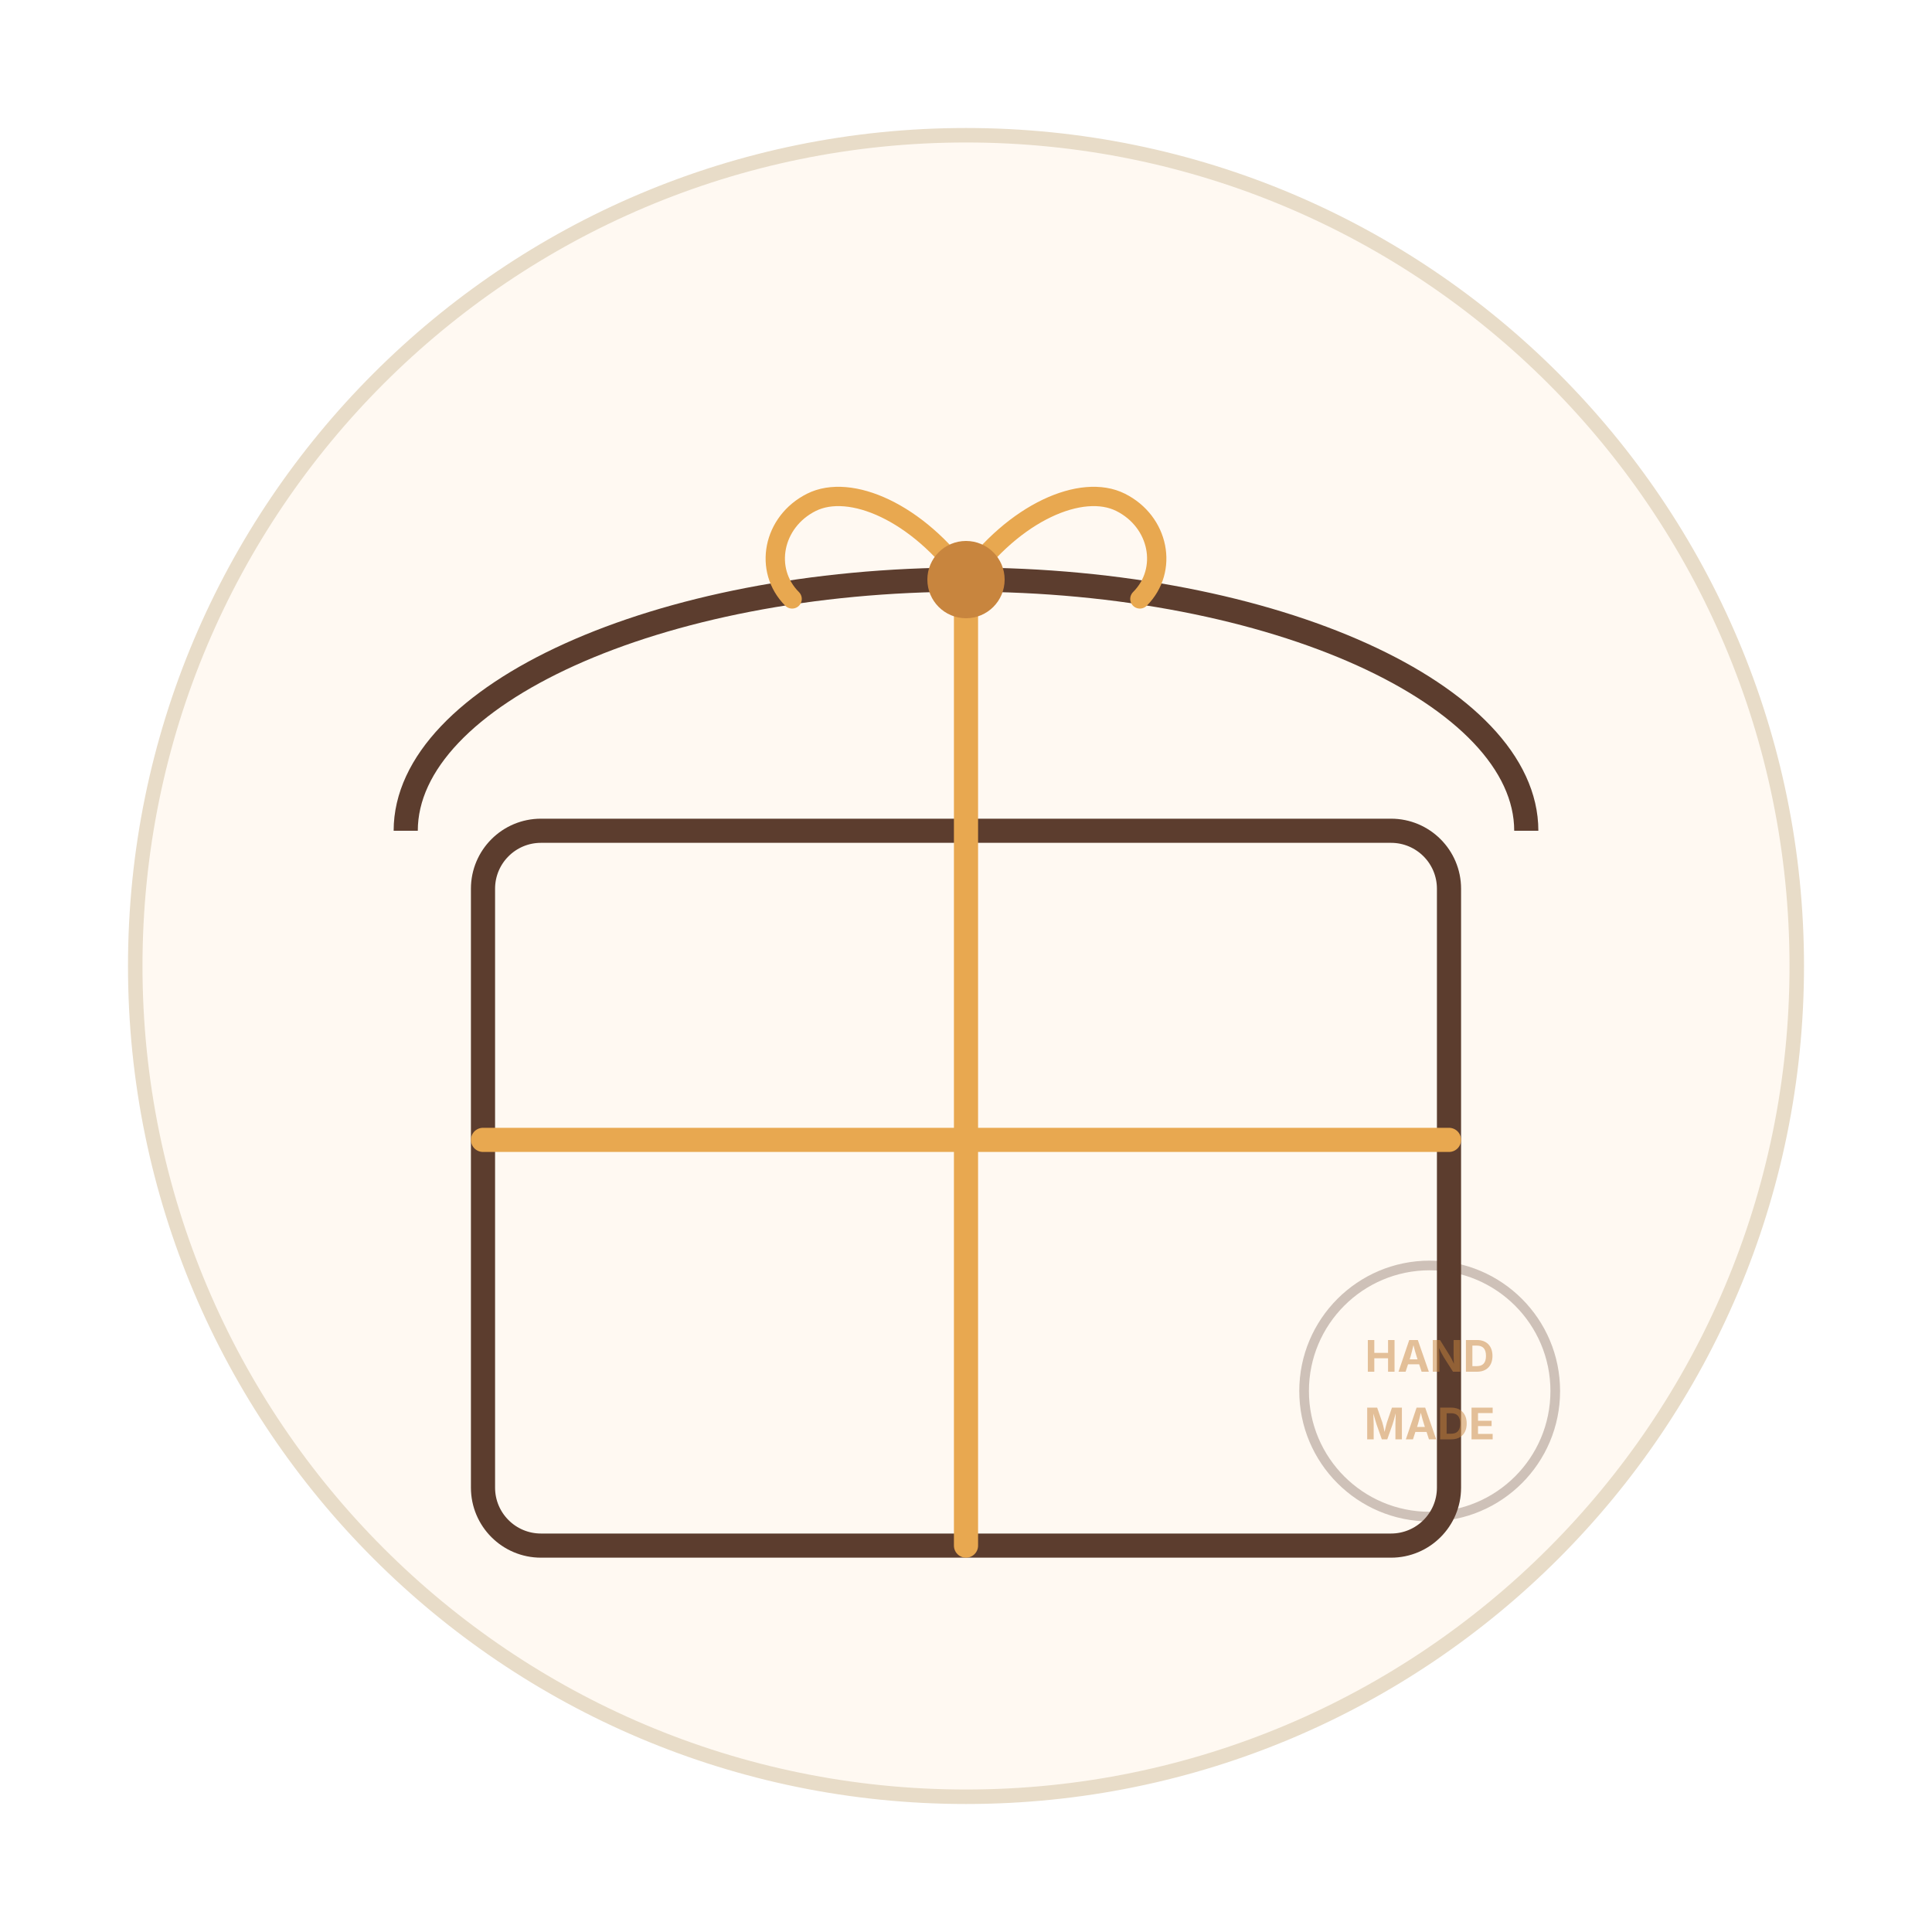
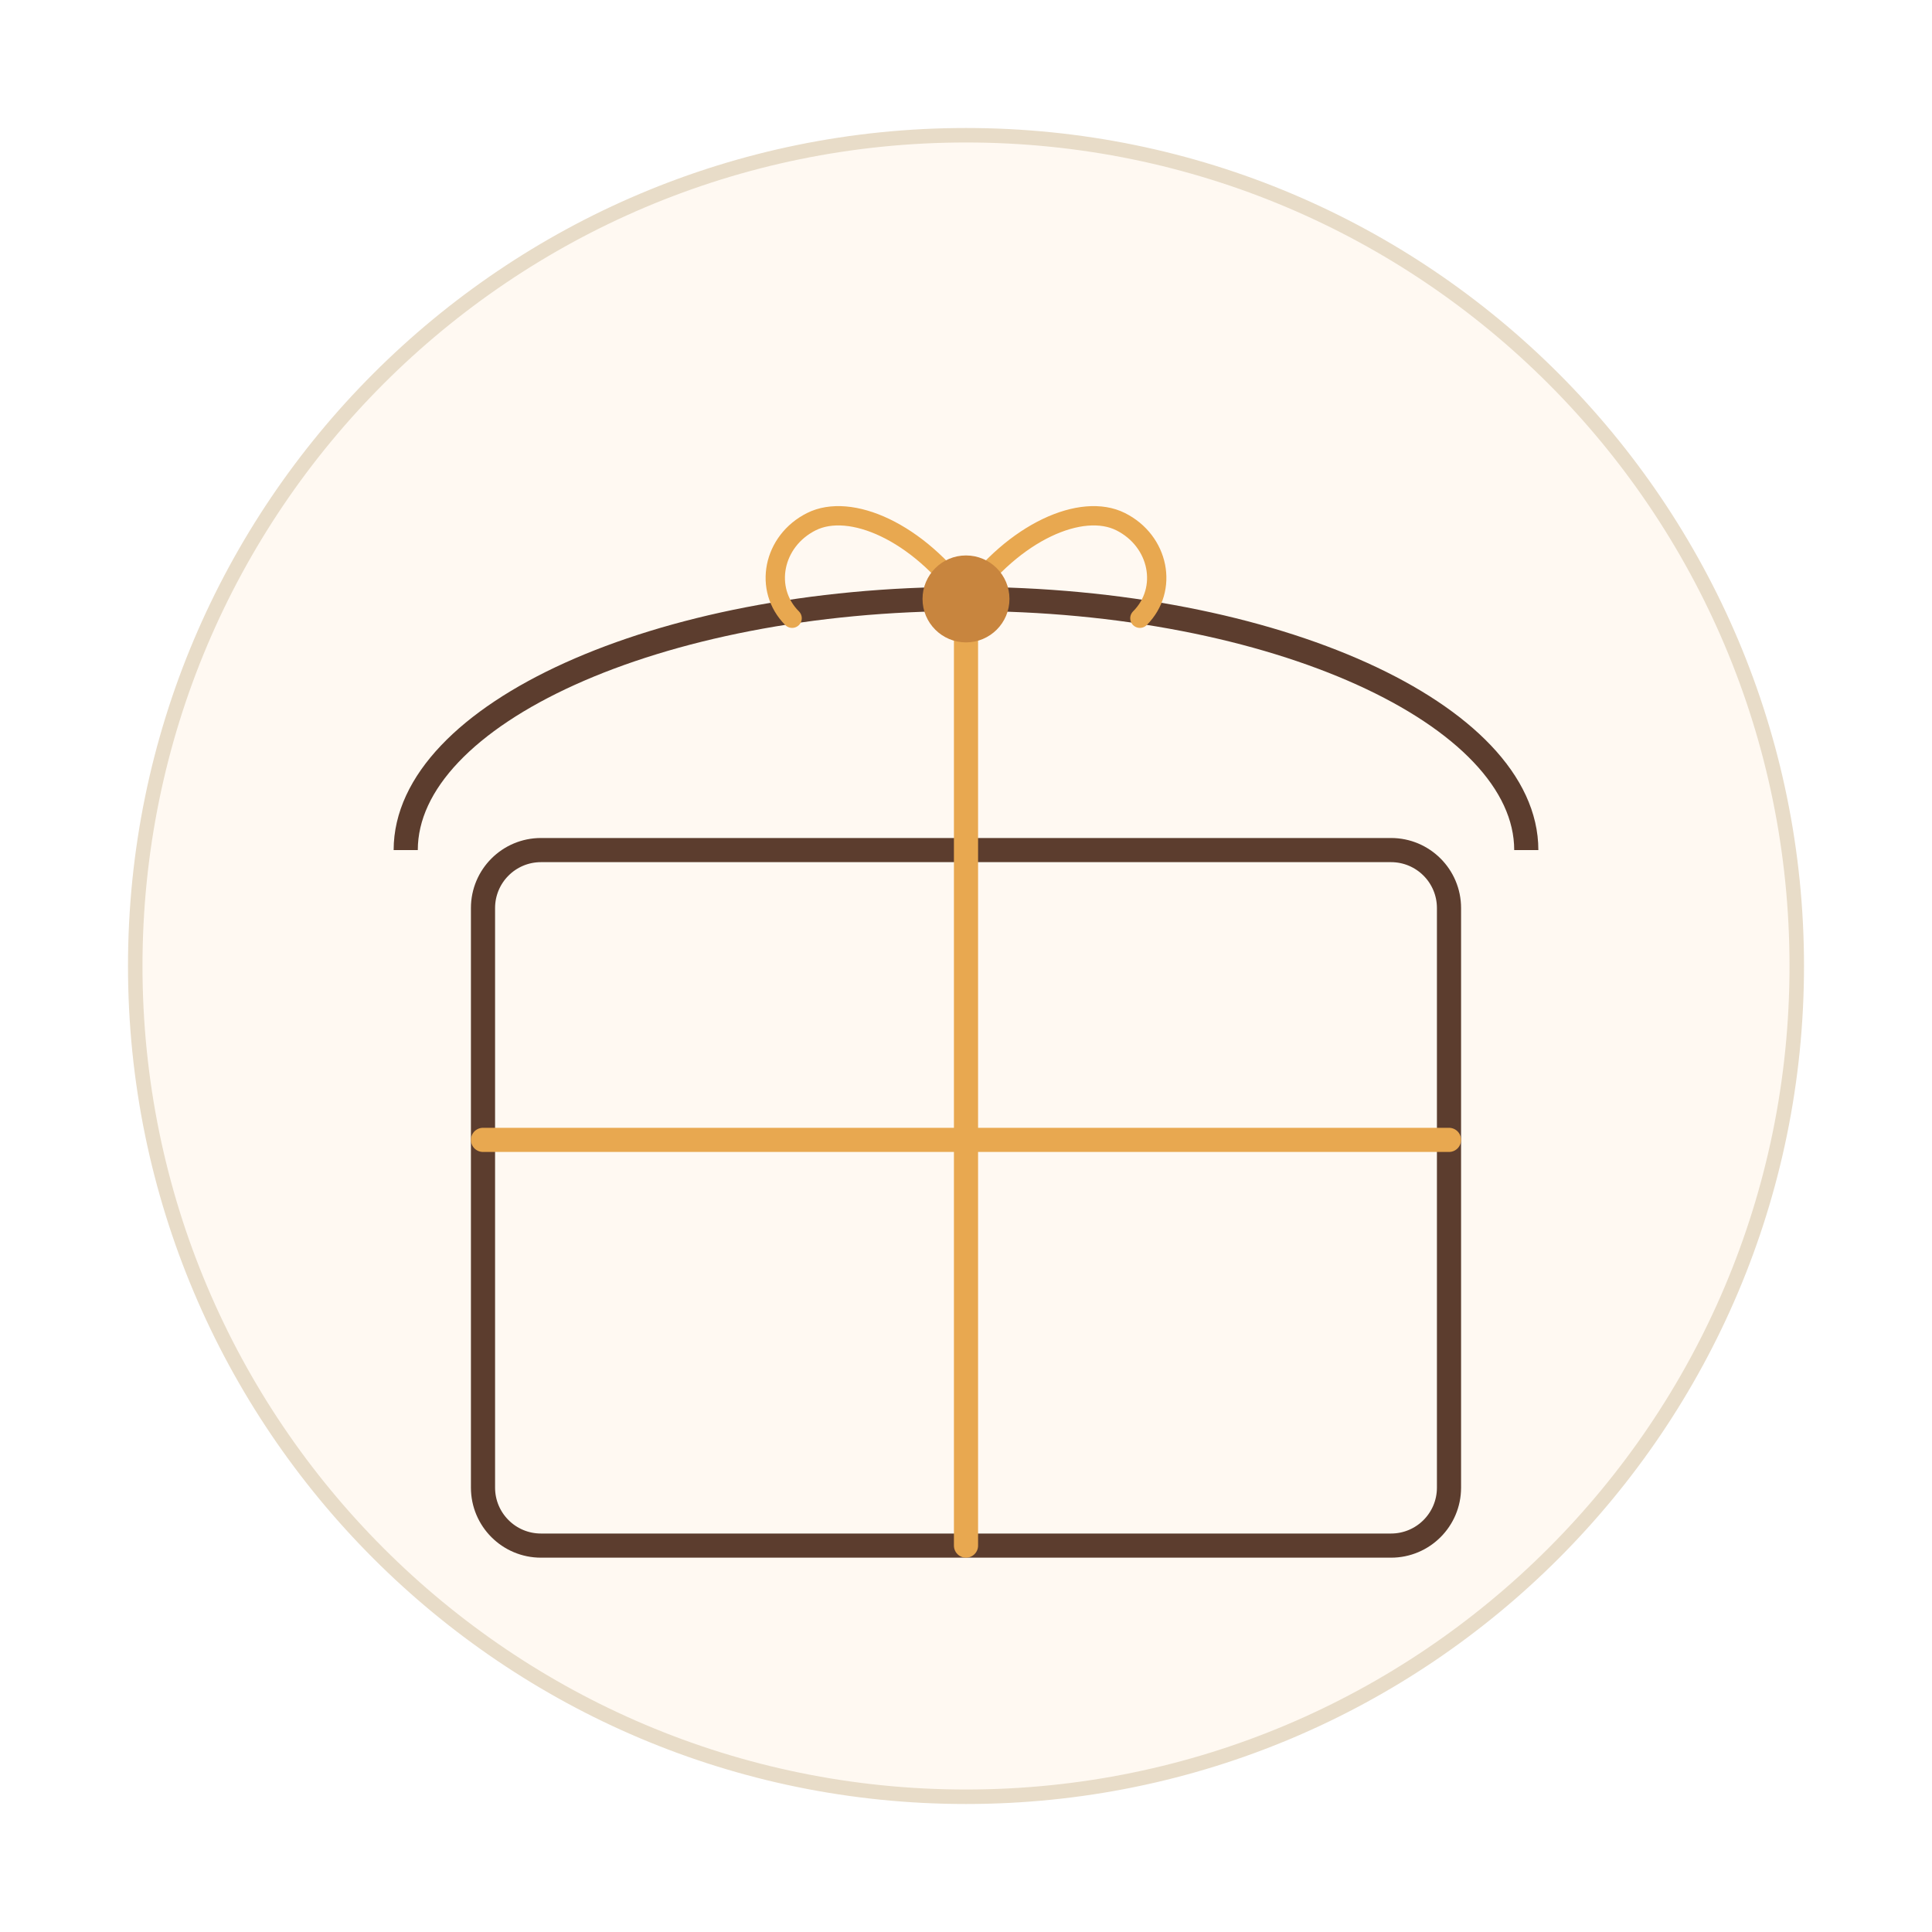
<svg xmlns="http://www.w3.org/2000/svg" width="200" height="200" viewBox="0 0 200 200">
  <circle cx="100" cy="100" r="86" fill="#FFF9F2" stroke="#E8DCC8" stroke-width="1.5" />
-   <rect x="50" y="86" width="100" height="74" rx="6" fill="none" stroke="#5C3D2E" stroke-width="2.5" />
-   <path d="M42 86c0-14 26-26 58-26s58 12 58 26" fill="none" stroke="#5C3D2E" stroke-width="2.5" />
-   <line x1="100" y1="60" x2="100" y2="160" stroke="#E8A850" stroke-width="2.5" stroke-linecap="round" />
+   <rect x="50" y="88" width="100" height="72" rx="6" fill="none" stroke="#5C3D2E" stroke-width="2.5" />
+   <path d="M42 88c0-14 26-26 58-26s58 12 58 26" fill="none" stroke="#5C3D2E" stroke-width="2.5" />
+   <line x1="100" y1="62" x2="100" y2="160" stroke="#E8A850" stroke-width="2.5" stroke-linecap="round" />
  <line x1="50" y1="118" x2="150" y2="118" stroke="#E8A850" stroke-width="2.5" stroke-linecap="round" />
-   <path d="M100 60c-5-7-12-10-16-8s-5 7-2 10" fill="none" stroke="#E8A850" stroke-width="2" stroke-linecap="round" />
-   <path d="M100 60c5-7 12-10 16-8s5 7 2 10" fill="none" stroke="#E8A850" stroke-width="2" stroke-linecap="round" />
-   <circle cx="100" cy="60" r="4" fill="#C8853E" />
-   <circle cx="148" cy="144" r="13" fill="none" stroke="#5C3D2E" stroke-width="1" opacity="0.3" />
-   <text x="148" y="142" text-anchor="middle" font-size="4.5" font-weight="700" fill="#C8853E" opacity="0.5" font-family="Inter,sans-serif">HAND</text>
-   <text x="148" y="149" text-anchor="middle" font-size="4.5" font-weight="700" fill="#C8853E" opacity="0.5" font-family="Inter,sans-serif">MADE</text>
+   <path d="M100 62c-5-7-12-10-16-8s-5 7-2 10" fill="none" stroke="#E8A850" stroke-width="2" stroke-linecap="round" />
+   <path d="M100 62c5-7 12-10 16-8s5 7 2 10" fill="none" stroke="#E8A850" stroke-width="2" stroke-linecap="round" />
+   <circle cx="100" cy="62" r="4.5" fill="#C8853E" />
</svg>
